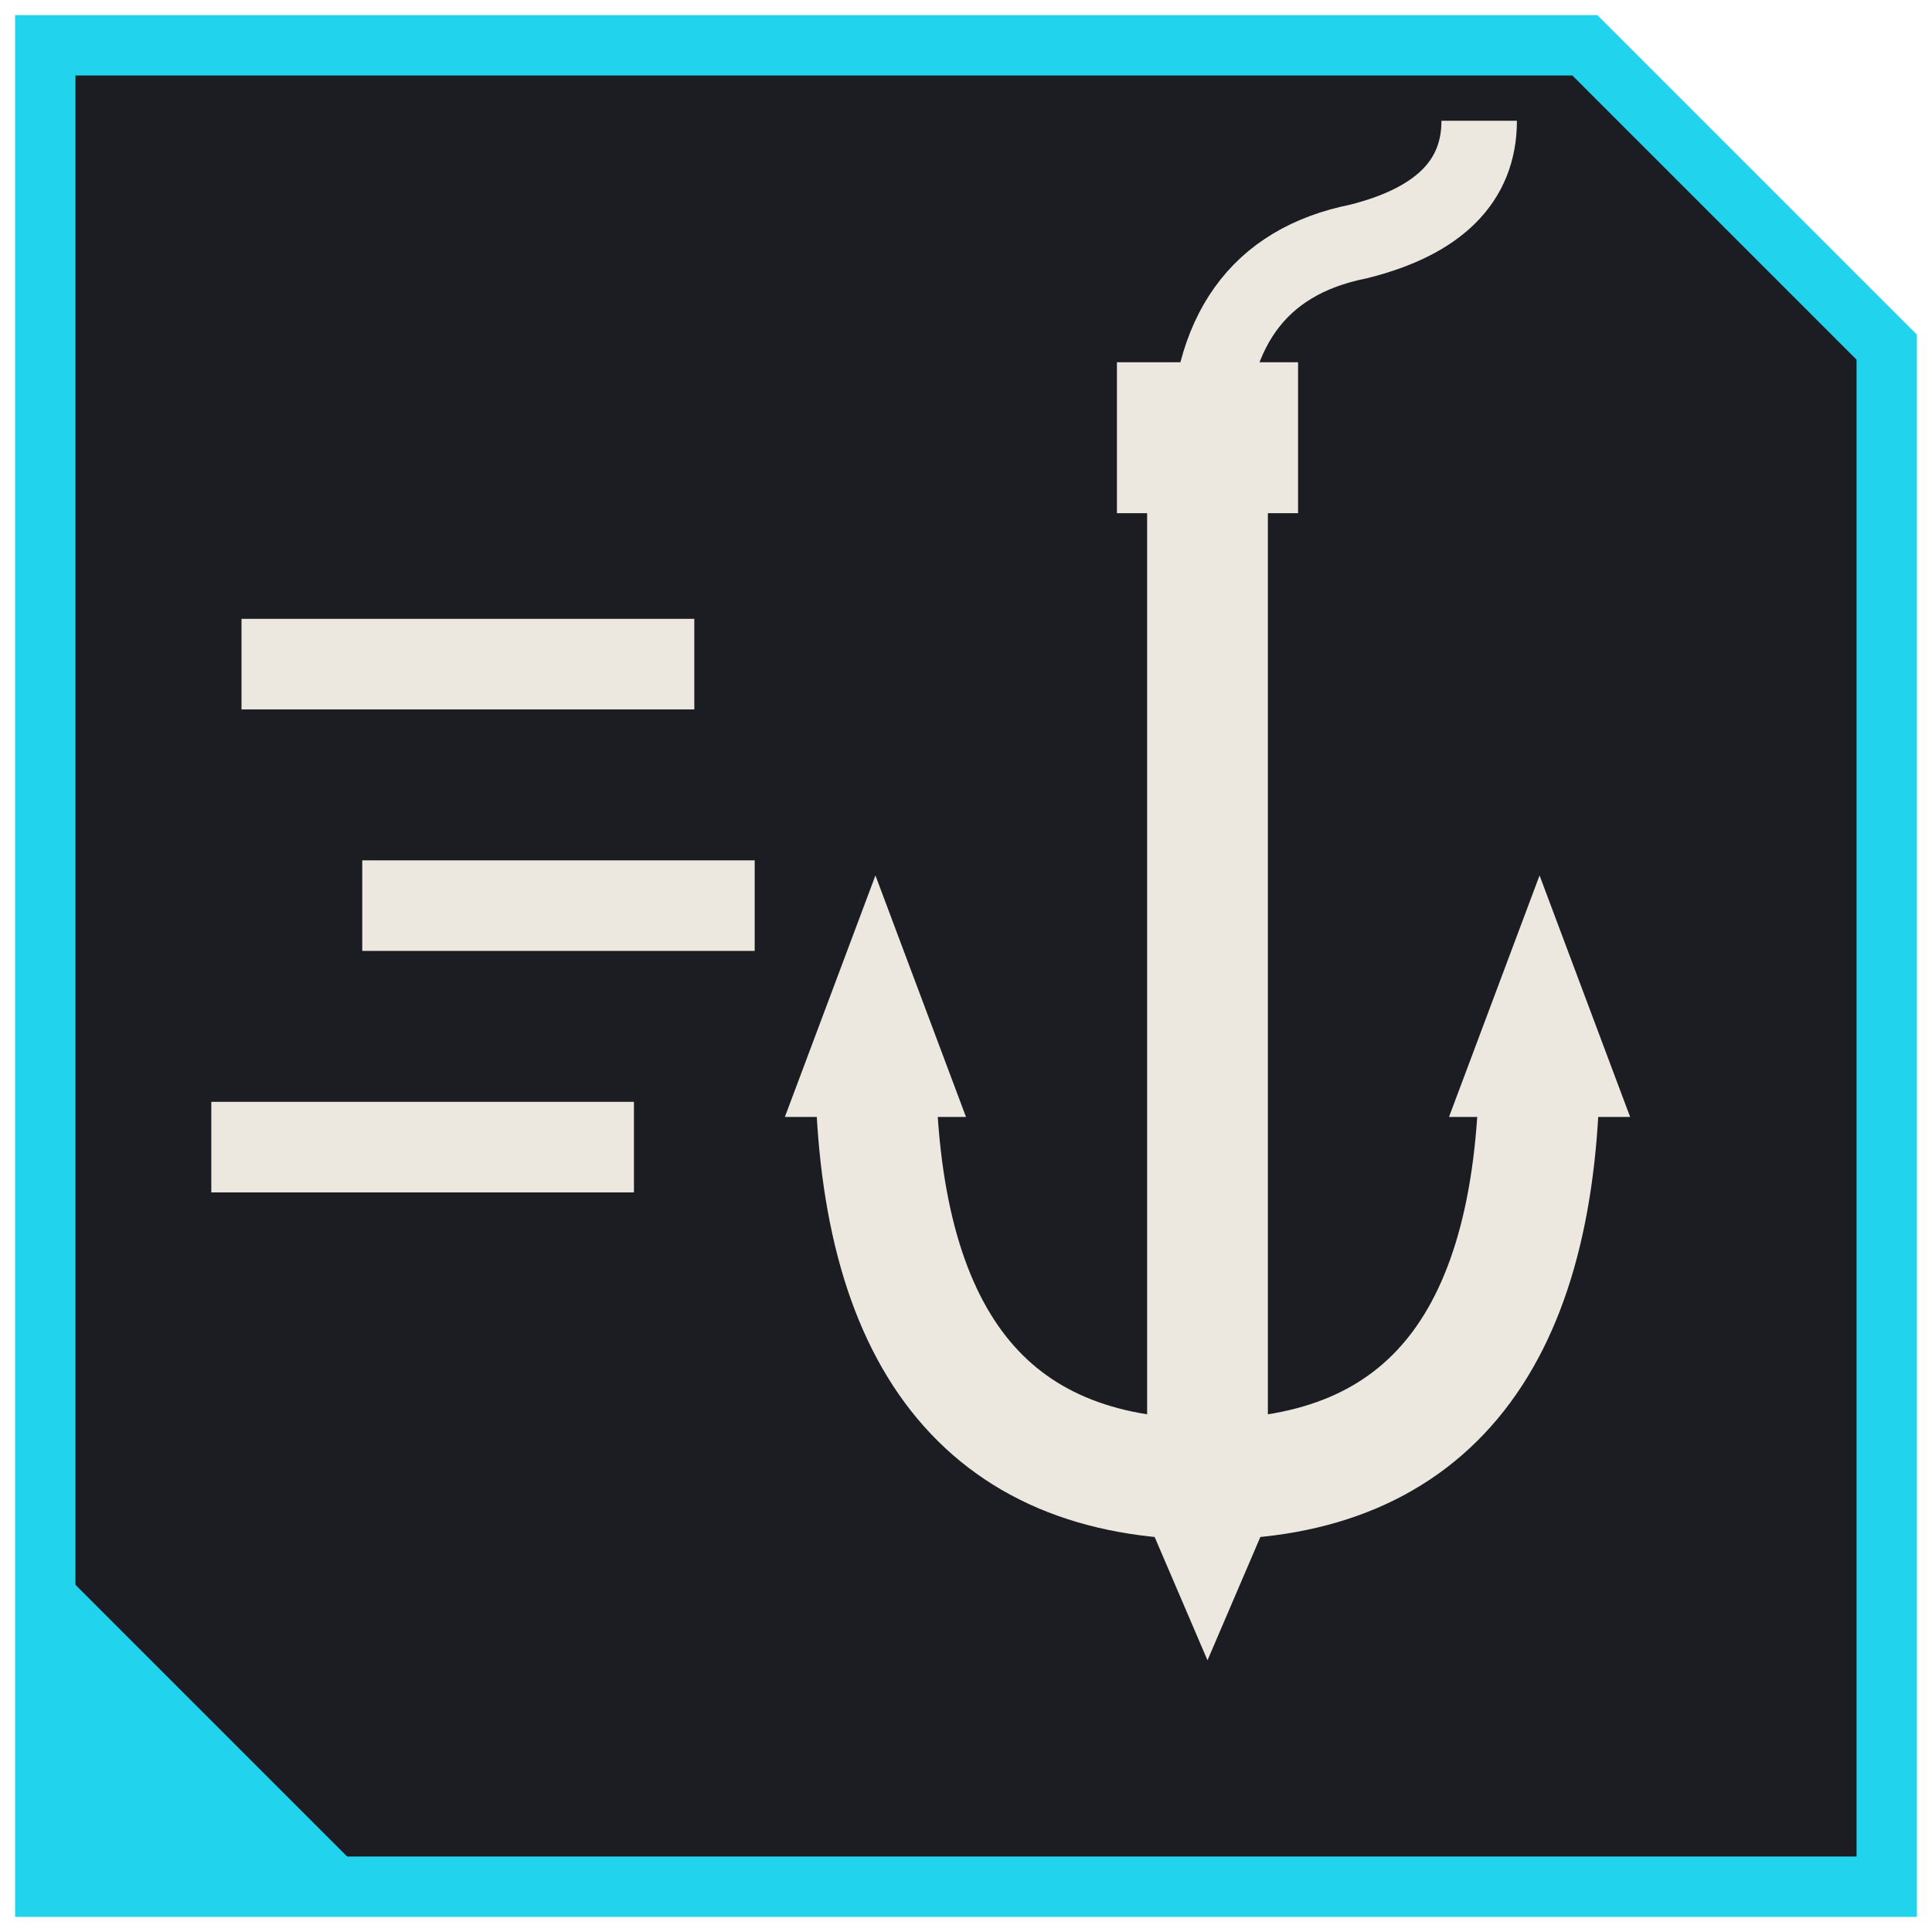
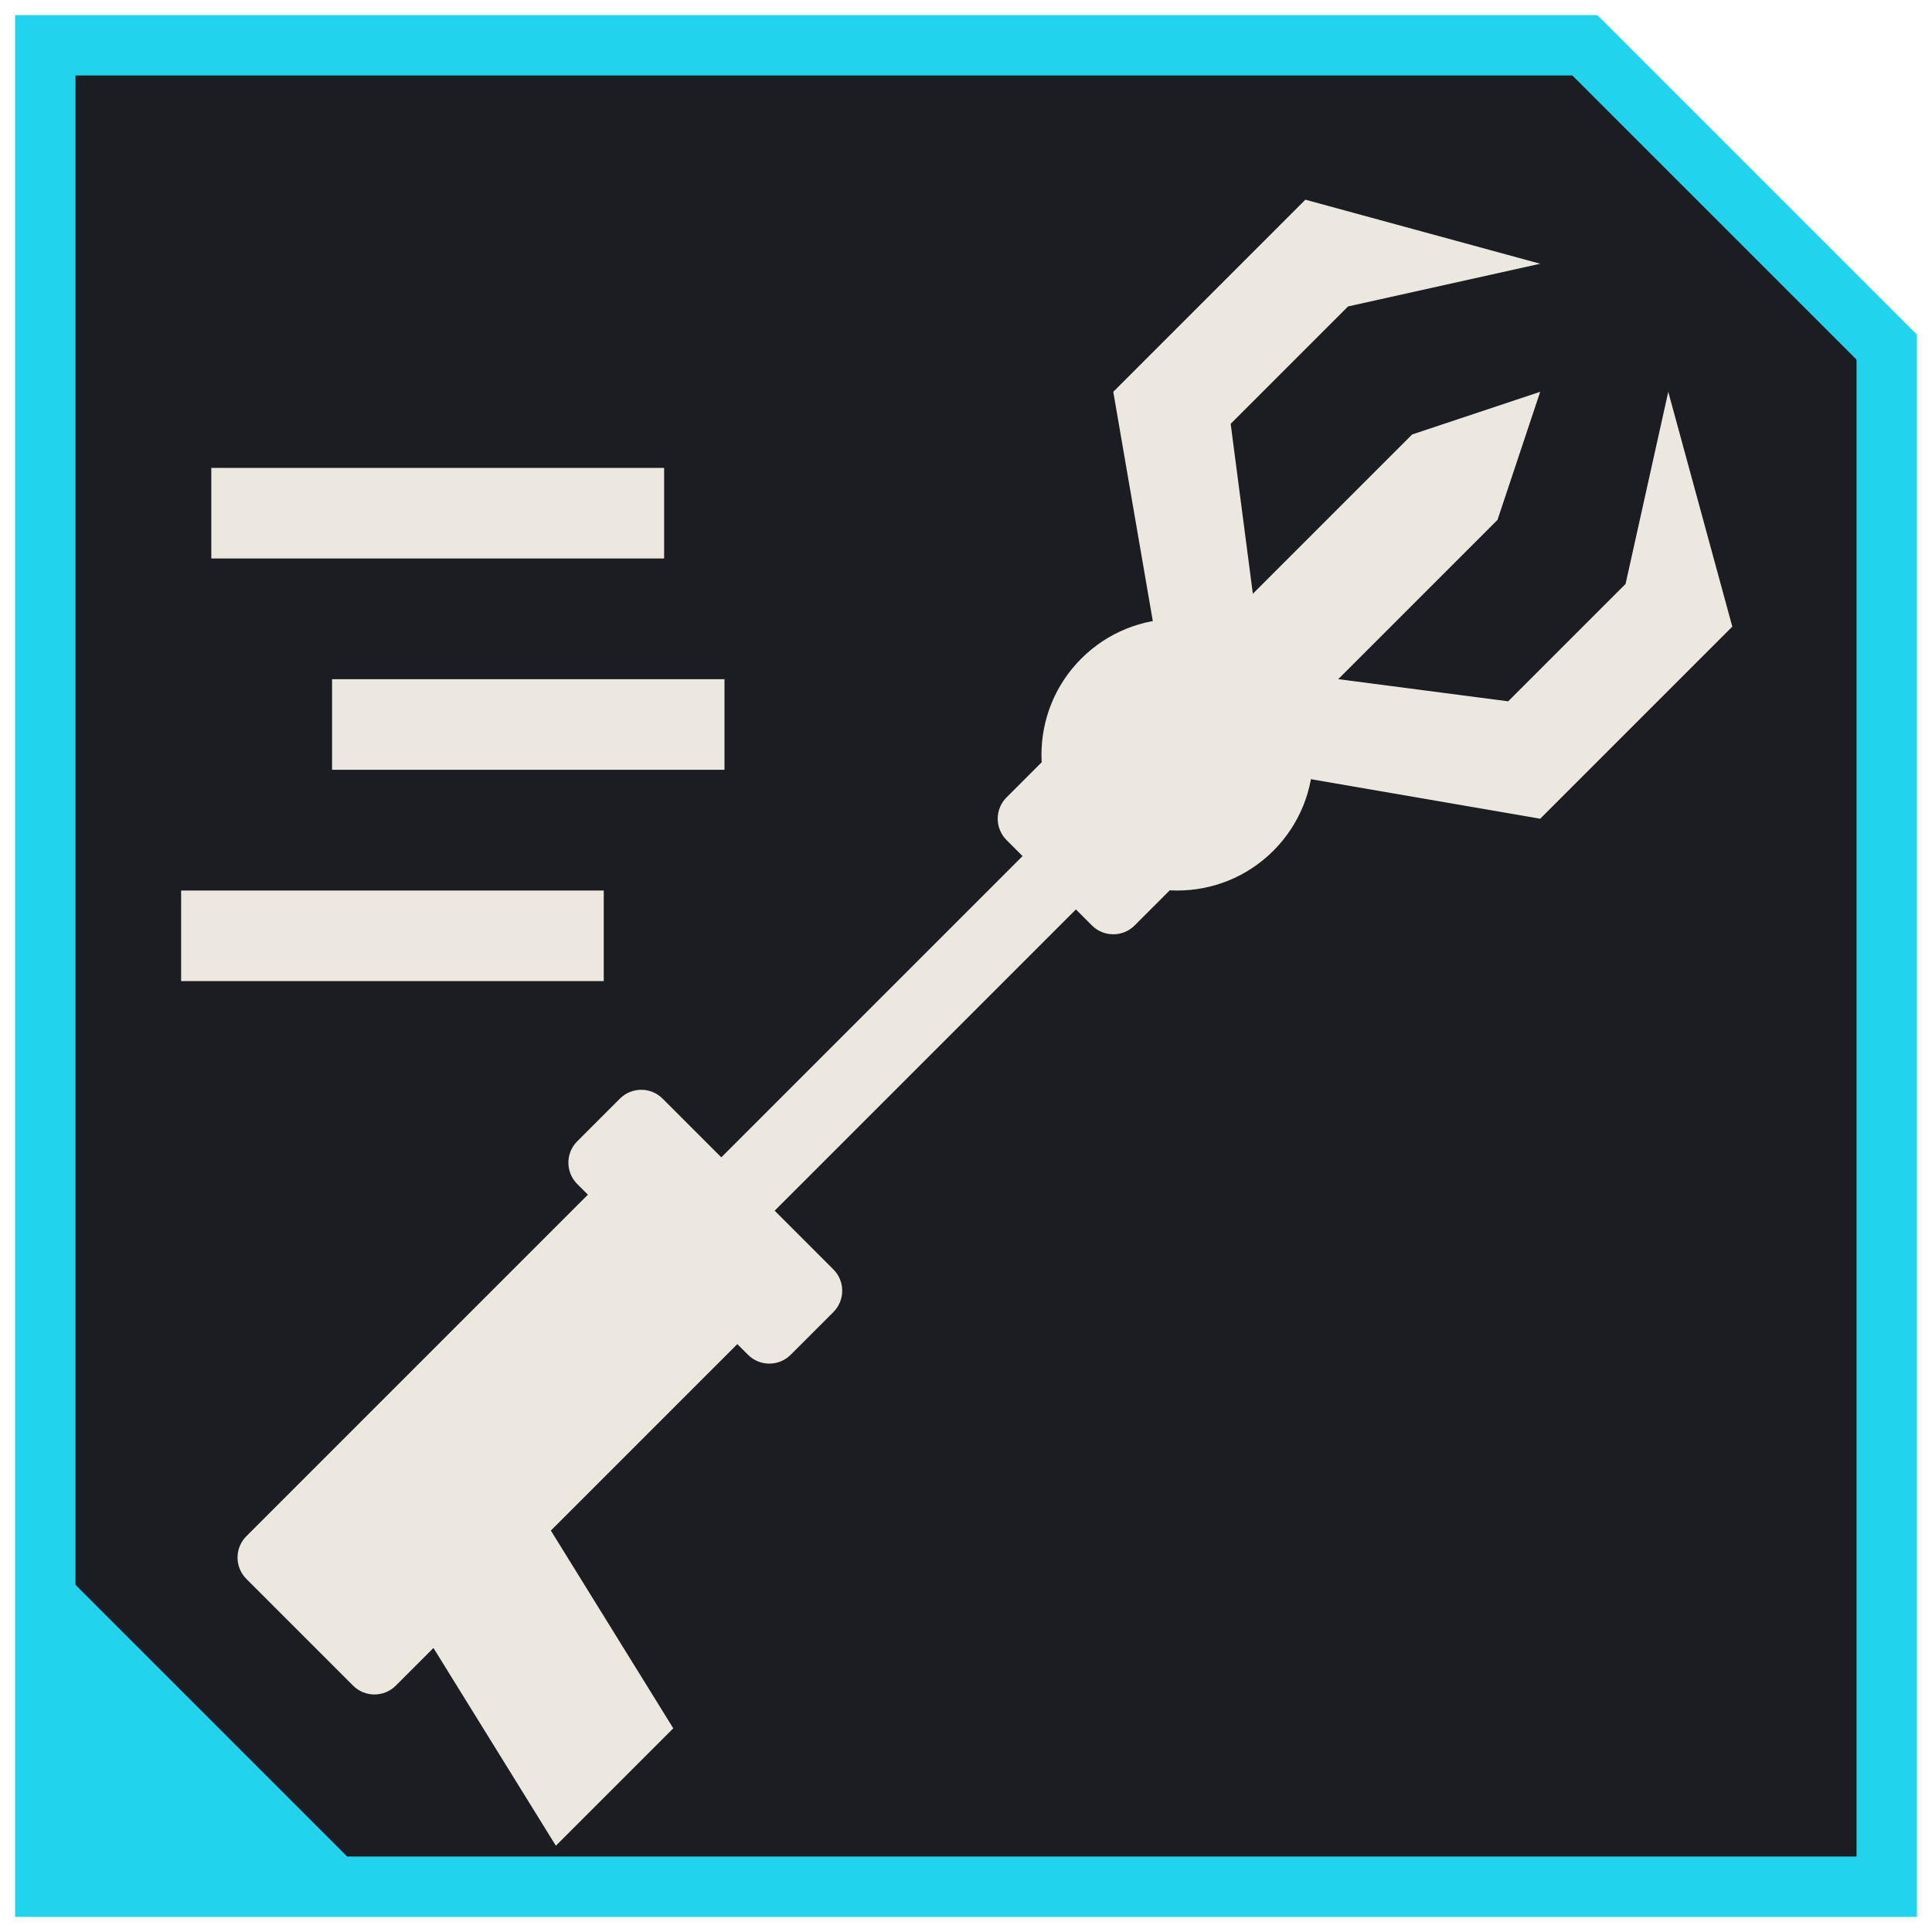
<svg xmlns="http://www.w3.org/2000/svg" viewBox="0 0 128 128" width="128" height="128" shape-rendering="geometricPrecision">
  <polygon points="3,3 105,3 125,23 125,125 3,125" fill="#1b1d22" stroke="#22d3ee" stroke-width="4" />
  <polygon points="3,103 3,125 25,125" fill="#22d3ee" />
-   <path d="M80,30 Q80,18 90,16 Q98,14 98,8" fill="none" stroke="#ece8df" stroke-width="5" />
-   <rect x="74" y="24" width="12" height="10" rx="0" fill="#ece8df" />
-   <line x1="80" y1="30" x2="80" y2="98" stroke="#ece8df" stroke-width="8" />
-   <polygon points="74,96 80,110 86,96" fill="#ece8df" stroke="none" stroke-width="0" />
-   <path d="M58,70 Q58,98 80,98 Q102,98 102,70" fill="none" stroke="#ece8df" stroke-width="8" />
-   <polygon points="52,74 58,58 64,74" fill="#ece8df" stroke="none" stroke-width="0" />
-   <polygon points="96,74 102,58 108,74" fill="#ece8df" stroke="none" stroke-width="0" />
-   <line x1="16" y1="44" x2="46" y2="44" stroke="#ece8df" stroke-width="6" />
-   <line x1="24" y1="60" x2="50" y2="60" stroke="#ece8df" stroke-width="6" />
-   <line x1="14" y1="76" x2="42" y2="76" stroke="#ece8df" stroke-width="6" />
+   <line x1="14" y1="34" x2="44" y2="34" stroke="#ece8df" stroke-width="6" />
+   <line x1="22" y1="48" x2="48" y2="48" stroke="#ece8df" stroke-width="6" />
+   <line x1="12" y1="62" x2="40" y2="62" stroke="#ece8df" stroke-width="6" />
+   <line x1="46" y1="82" x2="74" y2="54" stroke="#ece8df" stroke-width="5" />
+   <g transform="translate(34 94) rotate(-45)">
+     <rect x="-20" y="-7" width="40" height="14" rx="2" fill="#ece8df" />
+     <rect x="14" y="-10" width="8" height="20" rx="2" fill="#ece8df" />
+     <polygon points="-14,5 -3,5 -7,22 -18,22" fill="#ece8df" stroke="none" stroke-width="0" />
+   </g>
+   <g transform="translate(78 50) rotate(45)">
+     <rect x="-6" y="0" width="12" height="12" rx="2" fill="#ece8df" />
+     <circle cx="0" cy="0" r="9" fill="#ece8df" />
+     <polygon points="-3,-2 -20,-14 -20,-32 -6,-40 -13,-29 -13,-18 0,-8" fill="#ece8df" stroke="none" stroke-width="0" />
+     <polygon points="3,-2 20,-14 20,-32 6,-40 13,-29 13,-18 0,-8" fill="#ece8df" stroke="none" stroke-width="0" />
+     <polygon points="-4,-6 -4,-26 0,-34 4,-26 4,-6" fill="#ece8df" stroke="none" stroke-width="0" />
+   </g>
</svg>
